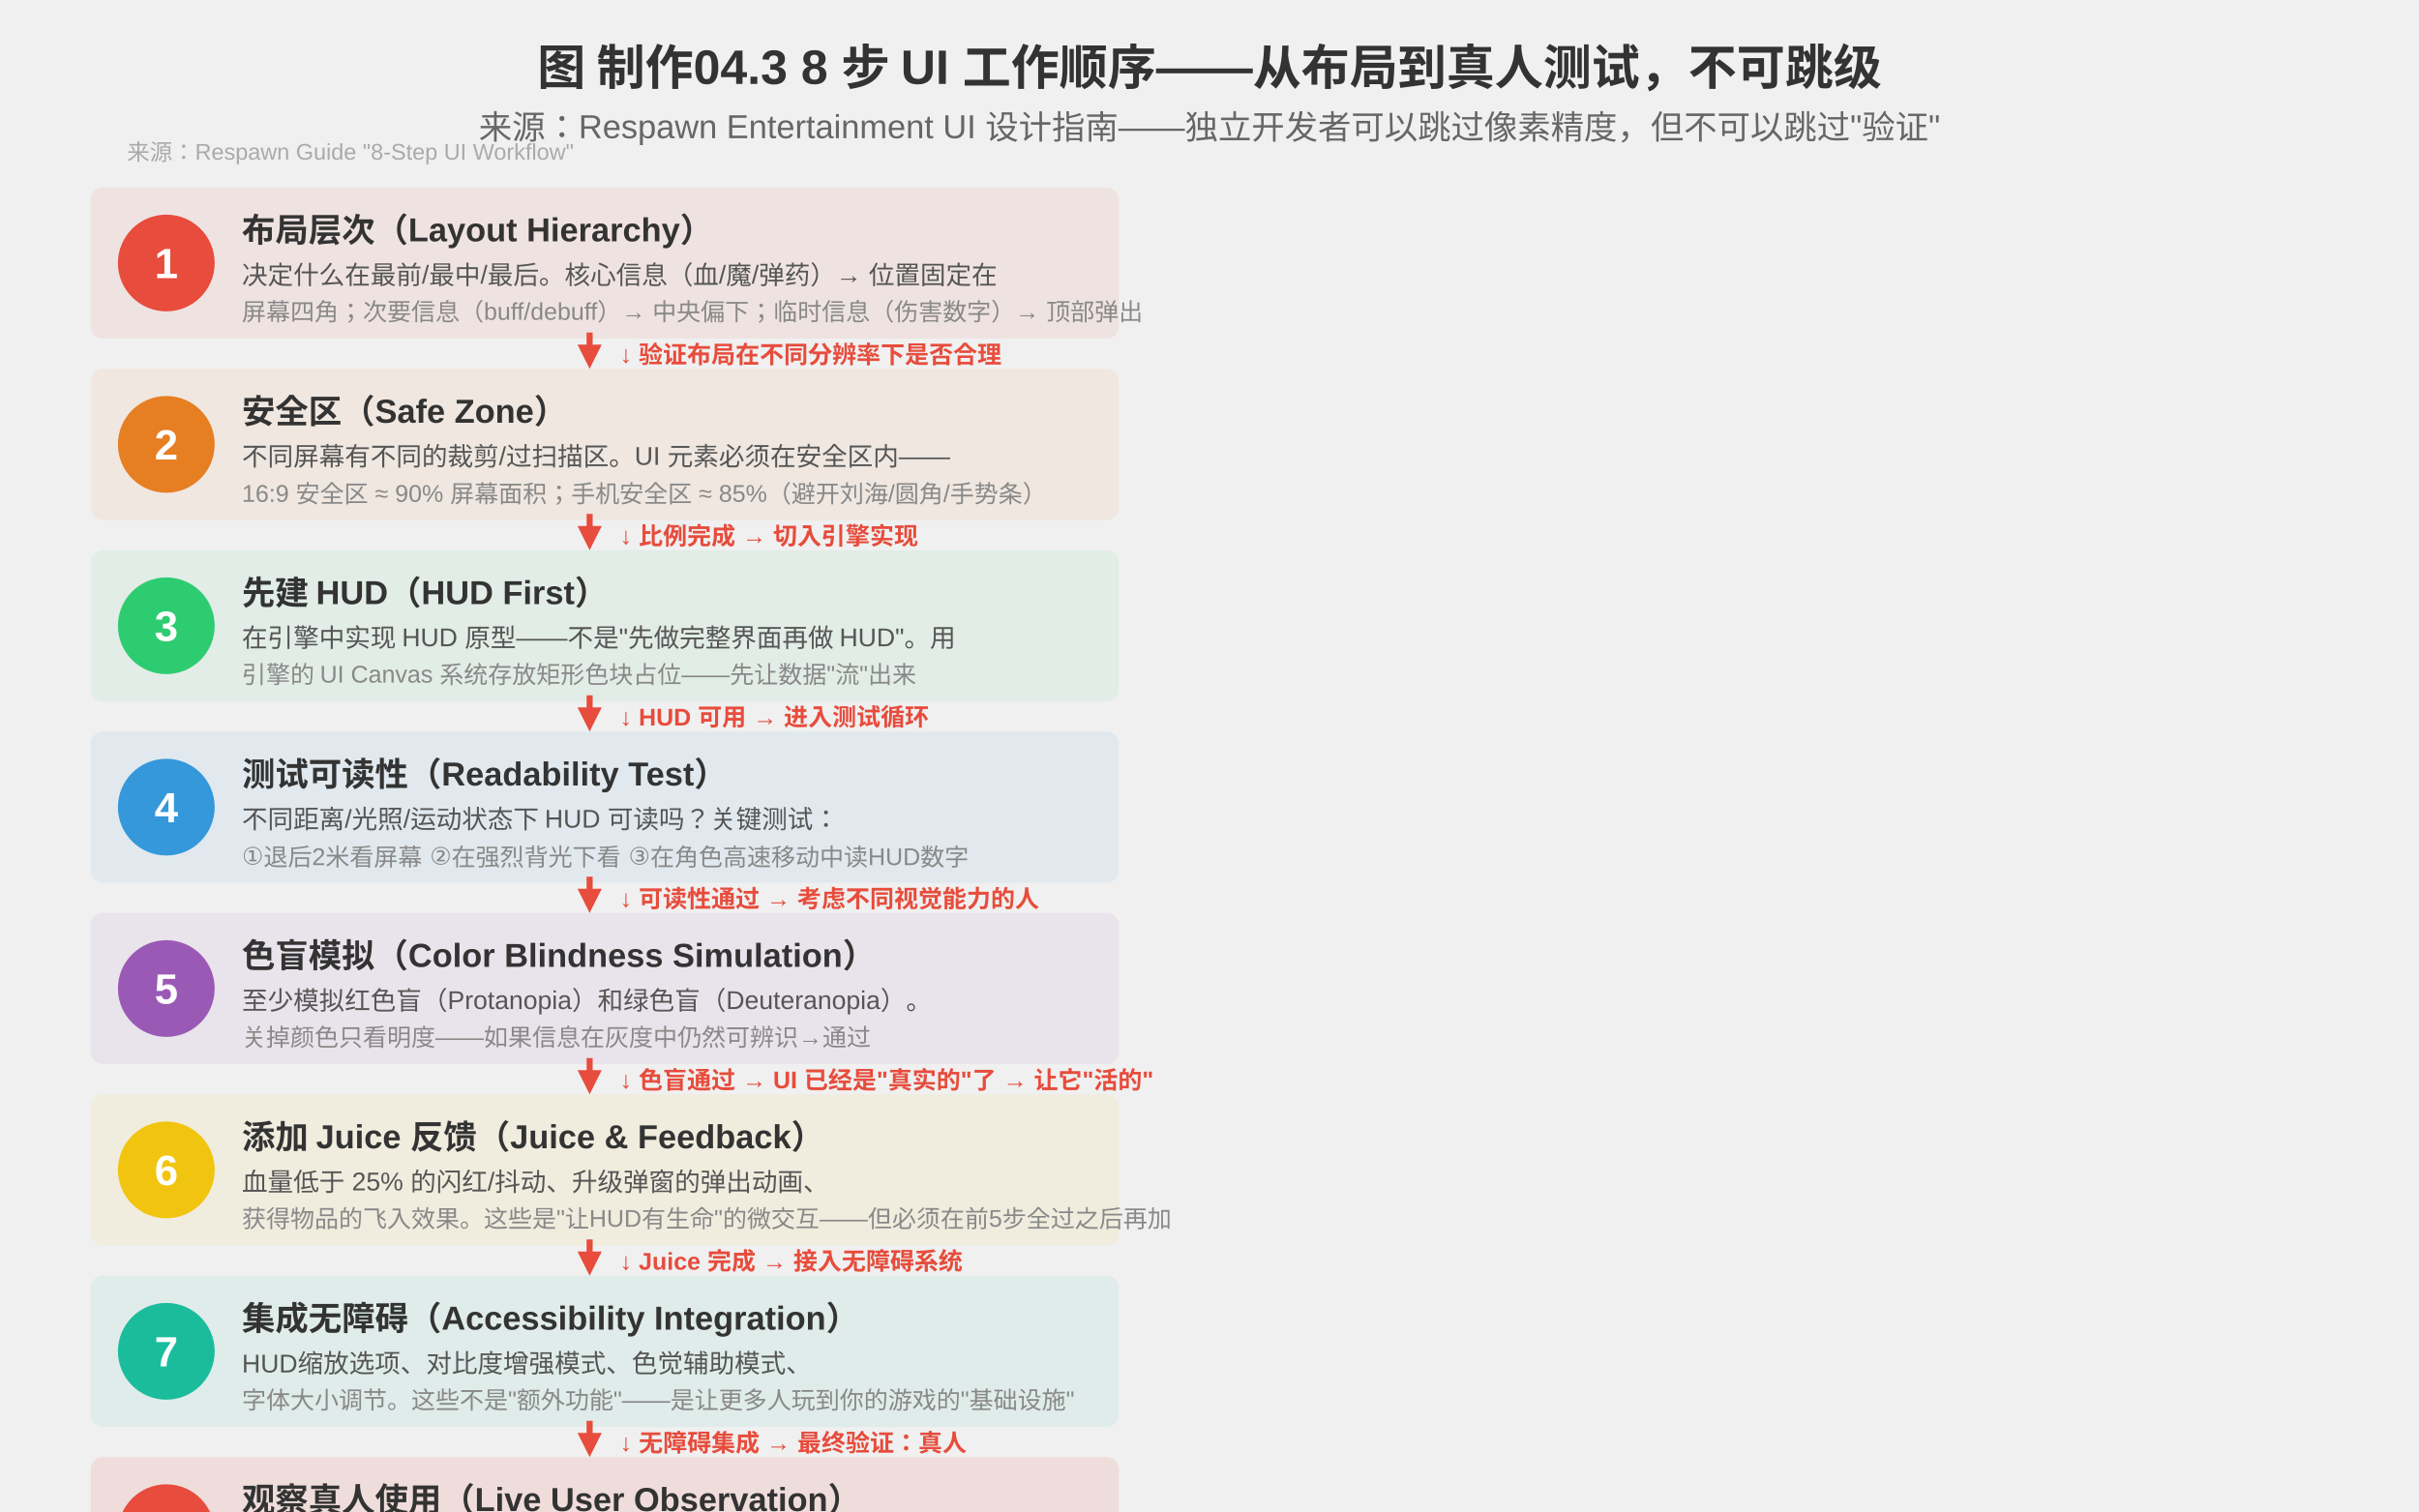
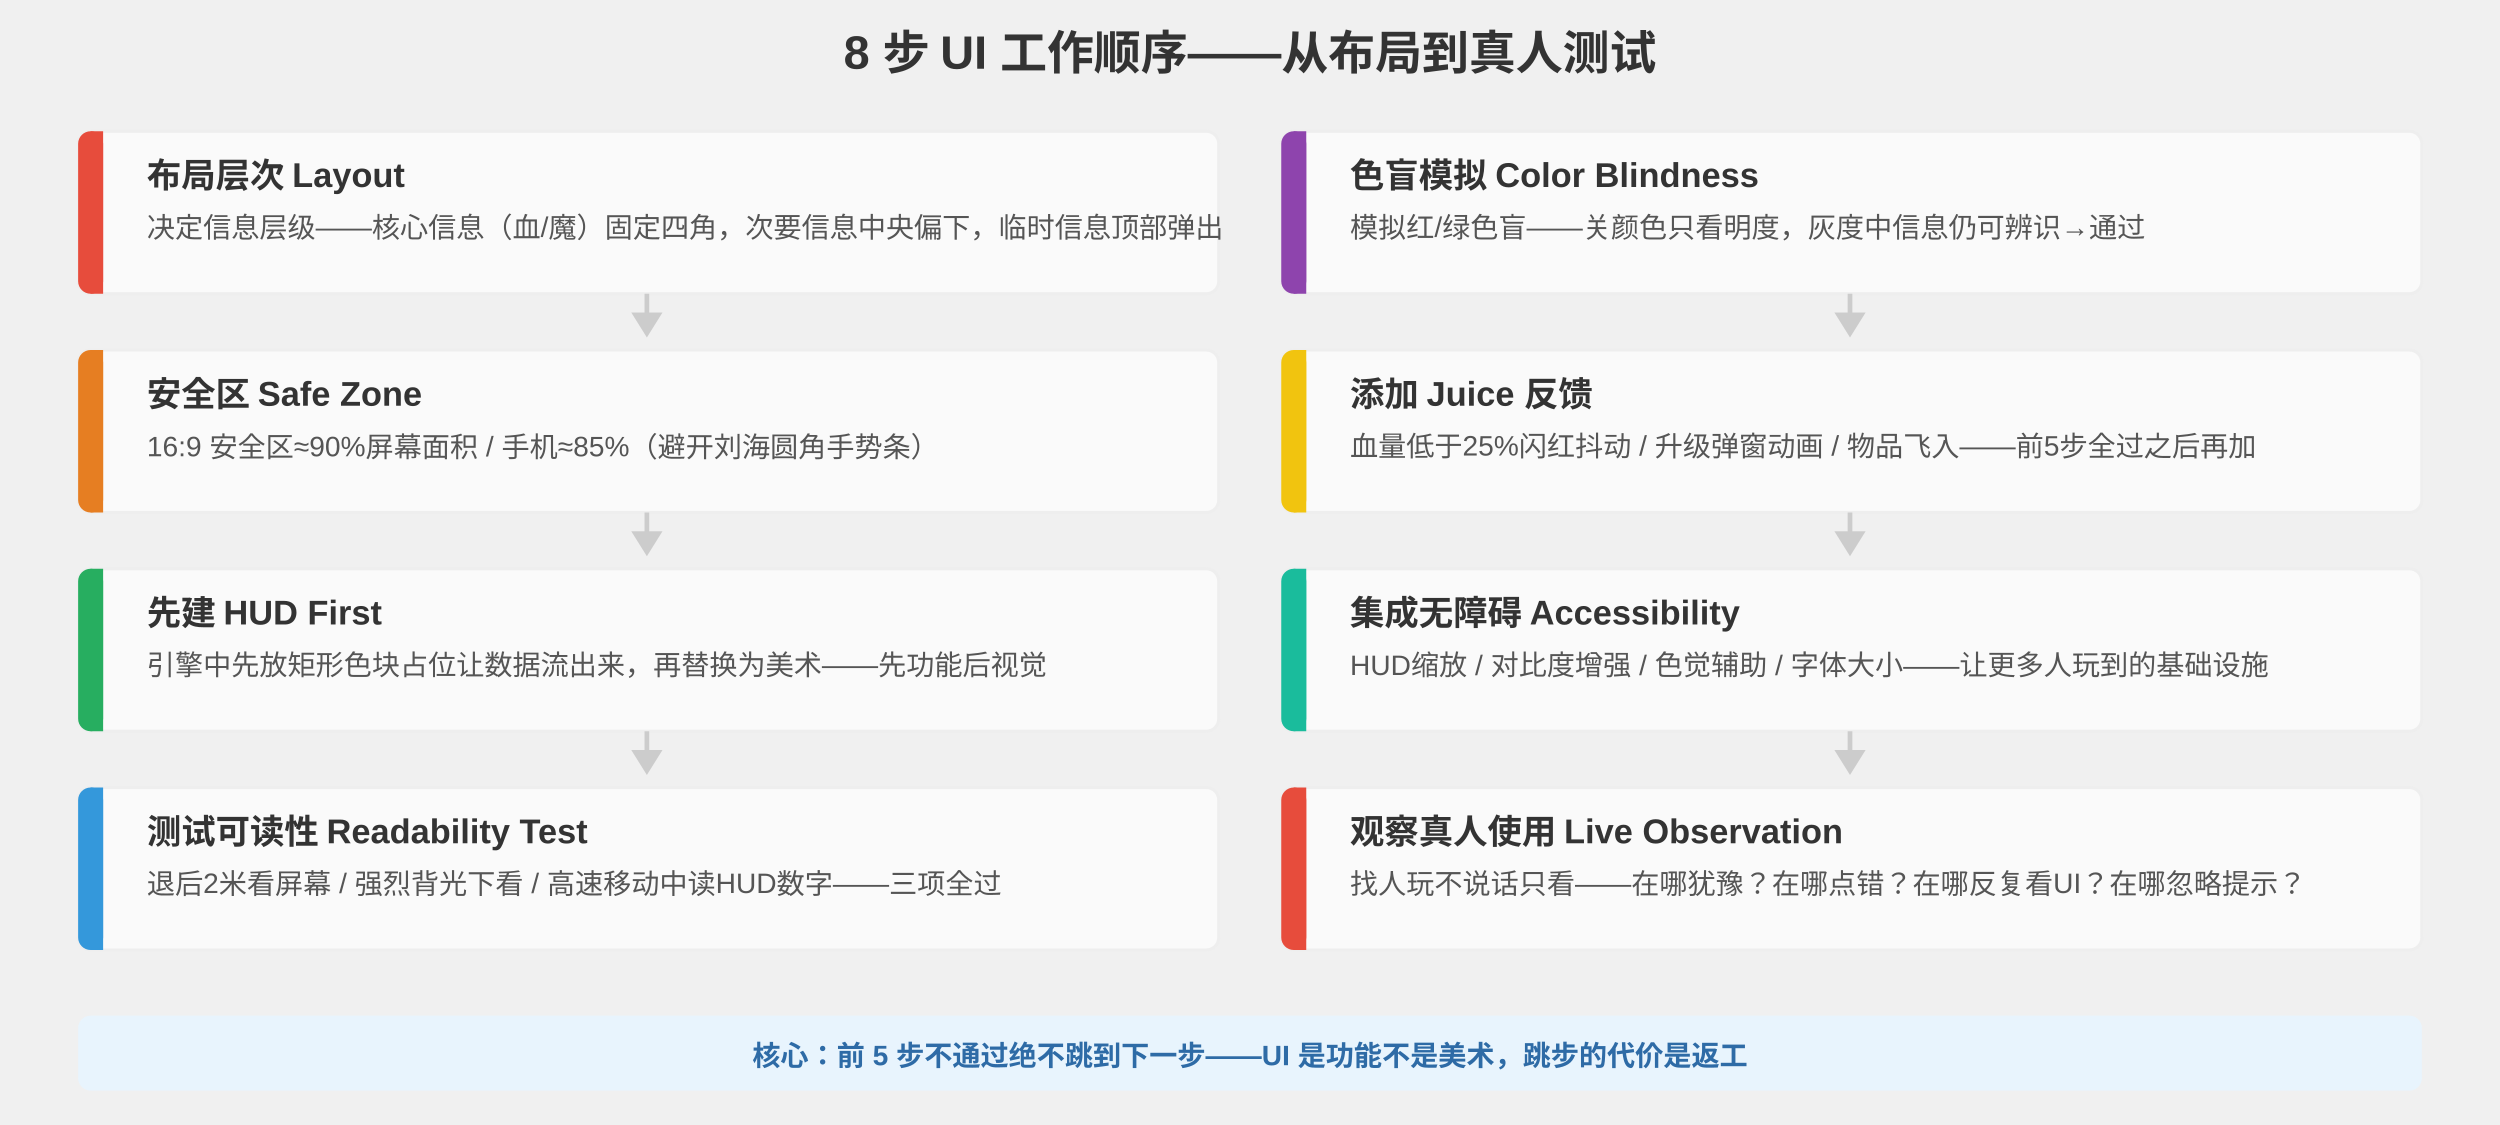
- <svg xmlns="http://www.w3.org/2000/svg" viewBox="0 0 800 500" width="800" height="500">
+ <svg xmlns="http://www.w3.org/2000/svg" viewBox="0 0 800 360" width="800" height="360">
  <style>
    text { font-family: 'PingFang SC','Microsoft YaHei',Arial,sans-serif; }
-     .title { font-size: 16px; font-weight: bold; fill: #333; }
-     .subtitle { font-size: 11px; fill: #666; }
-     .step-num { font-size: 14px; font-weight: bold; fill: #fff; text-anchor: middle; }
+     .title { font-size: 15px; font-weight: bold; fill: #333; }
+     .step-num { font-size: 13px; font-weight: bold; fill: #fff; text-anchor: middle; }
    .step-name { font-size: 11px; font-weight: bold; fill: #333; }
-     .step-en { font-size: 8px; fill: #999; }
-     .step-desc { font-size: 8.5px; fill: #555; }
-     .step-detail { font-size: 8px; fill: #888; }
-     .arrow-label { font-size: 8px; fill: #E74C3C; font-weight: bold; }
-     .source { font-size: 7.5px; fill: #aaa; }
+     .step-desc { font-size: 9px; fill: #555; }
+     .arrow { stroke: #ccc; stroke-width: 1.5; fill: none; }
  </style>
-   <text x="400" y="28" class="title" text-anchor="middle">图 制作04.3  8 步 UI 工作顺序——从布局到真人测试，不可跳级</text>
-   <text x="400" y="46" class="subtitle" text-anchor="middle">来源：Respawn Entertainment UI 设计指南——独立开发者可以跳过像素精度，但不可以跳过"验证"</text>
-   <text x="42" y="53" class="source">来源：Respawn Guide "8-Step UI Workflow"</text>
-   <g transform="translate(30, 62)">
-     <rect x="0" y="0" width="340" height="50" fill="#E74C3C" rx="4" opacity="0.08" />
-     <circle cx="25" cy="25" r="16" fill="#E74C3C" />
-     <text x="25" y="30" class="step-num" font-size="14">1</text>
-     <text x="50" y="18" class="step-name">布局层次（Layout Hierarchy）</text>
-     <text x="50" y="32" class="step-desc">决定什么在最前/最中/最后。核心信息（血/魔/弹药）→ 位置固定在</text>
-     <text x="50" y="44" class="step-detail">屏幕四角；次要信息（buff/debuff）→ 中央偏下；临时信息（伤害数字）→ 顶部弹出</text>
+   <text x="400" y="22" class="title" text-anchor="middle">8 步 UI 工作顺序——从布局到真人测试</text>
+   <g transform="translate(25, 42)">
+     <rect x="0" y="0" width="365" height="52" rx="4" fill="#fafafa" stroke="#eee" stroke-width="1" />
+     <rect x="0" y="0" width="8" height="52" rx="4" fill="#E74C3C" />
+     <rect x="4" y="0" width="4" height="52" fill="#E74C3C" />
+     <text x="22" y="18" class="step-name">布局层次 Layout</text>
+     <text x="22" y="34" class="step-desc">决定信息层级——核心信息（血/魔）固定四角，次要信息中央偏下，临时信息顶部弹出</text>
  </g>
-   <g transform="translate(195, 110)">
-     <line x1="0" y1="0" x2="0" y2="8" stroke="#E74C3C" stroke-width="2" />
-     <polygon points="0,12 -4,4 4,4" fill="#E74C3C" />
-     <text x="10" y="10" class="arrow-label">↓ 验证布局在不同分辨率下是否合理</text>
+   <line x1="207" y1="94" x2="207" y2="102" class="arrow" />
+   <polygon points="207,108 202,100 212,100" fill="#ccc" />
+   <g transform="translate(25, 112)">
+     <rect x="0" y="0" width="365" height="52" rx="4" fill="#fafafa" stroke="#eee" stroke-width="1" />
+     <rect x="0" y="0" width="8" height="52" rx="4" fill="#E67E22" />
+     <rect x="4" y="0" width="4" height="52" fill="#E67E22" />
+     <text x="22" y="18" class="step-name">安全区 Safe Zone</text>
+     <text x="22" y="34" class="step-desc">16:9 安全区≈90%屏幕面积 / 手机≈85%（避开刘海圆角手势条）</text>
  </g>
-   <g transform="translate(30, 122)">
-     <rect x="0" y="0" width="340" height="50" fill="#E67E22" rx="4" opacity="0.08" />
-     <circle cx="25" cy="25" r="16" fill="#E67E22" />
-     <text x="25" y="30" class="step-num">2</text>
-     <text x="50" y="18" class="step-name">安全区（Safe Zone）</text>
-     <text x="50" y="32" class="step-desc">不同屏幕有不同的裁剪/过扫描区。UI 元素必须在安全区内——</text>
-     <text x="50" y="44" class="step-detail">16:9 安全区 ≈ 90% 屏幕面积；手机安全区 ≈ 85%（避开刘海/圆角/手势条）</text>
+   <line x1="207" y1="164" x2="207" y2="172" class="arrow" />
+   <polygon points="207,178 202,170 212,170" fill="#ccc" />
+   <g transform="translate(25, 182)">
+     <rect x="0" y="0" width="365" height="52" rx="4" fill="#fafafa" stroke="#eee" stroke-width="1" />
+     <rect x="0" y="0" width="8" height="52" rx="4" fill="#27AE60" />
+     <rect x="4" y="0" width="4" height="52" fill="#27AE60" />
+     <text x="22" y="18" class="step-name">先建 HUD First</text>
+     <text x="22" y="34" class="step-desc">引擎中先放矩形色块占位让数据流出来，再替换为美术——先功能后视觉</text>
  </g>
-   <g transform="translate(195, 170)">
-     <line x1="0" y1="0" x2="0" y2="8" stroke="#E74C3C" stroke-width="2" />
-     <polygon points="0,12 -4,4 4,4" fill="#E74C3C" />
-     <text x="10" y="10" class="arrow-label">↓ 比例完成 → 切入引擎实现</text>
+   <line x1="207" y1="234" x2="207" y2="242" class="arrow" />
+   <polygon points="207,248 202,240 212,240" fill="#ccc" />
+   <g transform="translate(25, 252)">
+     <rect x="0" y="0" width="365" height="52" rx="4" fill="#fafafa" stroke="#eee" stroke-width="1" />
+     <rect x="0" y="0" width="8" height="52" rx="4" fill="#3498DB" />
+     <rect x="4" y="0" width="4" height="52" fill="#3498DB" />
+     <text x="22" y="18" class="step-name">测试可读性 Readability Test</text>
+     <text x="22" y="34" class="step-desc">退后2米看屏幕 / 强烈背光下看 / 高速移动中读HUD数字——三项全过</text>
  </g>
-   <g transform="translate(30, 182)">
-     <rect x="0" y="0" width="340" height="50" fill="#2ECC71" rx="4" opacity="0.08" />
-     <circle cx="25" cy="25" r="16" fill="#2ECC71" />
-     <text x="25" y="30" class="step-num">3</text>
-     <text x="50" y="18" class="step-name">先建 HUD（HUD First）</text>
-     <text x="50" y="32" class="step-desc">在引擎中实现 HUD 原型——不是"先做完整界面再做 HUD"。用</text>
-     <text x="50" y="44" class="step-detail">引擎的 UI Canvas 系统存放矩形色块占位——先让数据"流"出来</text>
+   <g transform="translate(410, 42)">
+     <rect x="0" y="0" width="365" height="52" rx="4" fill="#fafafa" stroke="#eee" stroke-width="1" />
+     <rect x="0" y="0" width="8" height="52" rx="4" fill="#8E44AD" />
+     <rect x="4" y="0" width="4" height="52" fill="#8E44AD" />
+     <text x="22" y="18" class="step-name">色盲模拟 Color Blindness</text>
+     <text x="22" y="34" class="step-desc">模拟红/绿色盲——关颜色只看明度，灰度中信息仍可辨识→通过</text>
  </g>
-   <g transform="translate(195, 230)">
-     <line x1="0" y1="0" x2="0" y2="8" stroke="#E74C3C" stroke-width="2" />
-     <polygon points="0,12 -4,4 4,4" fill="#E74C3C" />
-     <text x="10" y="10" class="arrow-label">↓ HUD 可用 → 进入测试循环</text>
+   <line x1="592" y1="94" x2="592" y2="102" class="arrow" />
+   <polygon points="592,108 587,100 597,100" fill="#ccc" />
+   <g transform="translate(410, 112)">
+     <rect x="0" y="0" width="365" height="52" rx="4" fill="#fafafa" stroke="#eee" stroke-width="1" />
+     <rect x="0" y="0" width="8" height="52" rx="4" fill="#F1C40F" />
+     <rect x="4" y="0" width="4" height="52" fill="#F1C40F" />
+     <text x="22" y="18" class="step-name">添加 Juice 反馈</text>
+     <text x="22" y="34" class="step-desc">血量低于25%闪红抖动 / 升级弹窗动画 / 物品飞入——前5步全过之后再加</text>
  </g>
-   <g transform="translate(30, 242)">
-     <rect x="0" y="0" width="340" height="50" fill="#3498DB" rx="4" opacity="0.08" />
-     <circle cx="25" cy="25" r="16" fill="#3498DB" />
-     <text x="25" y="30" class="step-num">4</text>
-     <text x="50" y="18" class="step-name">测试可读性（Readability Test）</text>
-     <text x="50" y="32" class="step-desc">不同距离/光照/运动状态下 HUD 可读吗？关键测试：</text>
-     <text x="50" y="44" class="step-detail">①退后2米看屏幕 ②在强烈背光下看 ③在角色高速移动中读HUD数字</text>
+   <line x1="592" y1="164" x2="592" y2="172" class="arrow" />
+   <polygon points="592,178 587,170 597,170" fill="#ccc" />
+   <g transform="translate(410, 182)">
+     <rect x="0" y="0" width="365" height="52" rx="4" fill="#fafafa" stroke="#eee" stroke-width="1" />
+     <rect x="0" y="0" width="8" height="52" rx="4" fill="#1ABC9C" />
+     <rect x="4" y="0" width="4" height="52" fill="#1ABC9C" />
+     <text x="22" y="18" class="step-name">集成无障碍 Accessibility</text>
+     <text x="22" y="34" class="step-desc">HUD缩放 / 对比度增强 / 色觉辅助 / 字体大小——让更多人玩到的基础设施</text>
  </g>
-   <g transform="translate(195, 290)">
-     <line x1="0" y1="0" x2="0" y2="8" stroke="#E74C3C" stroke-width="2" />
-     <polygon points="0,12 -4,4 4,4" fill="#E74C3C" />
-     <text x="10" y="10" class="arrow-label">↓ 可读性通过 → 考虑不同视觉能力的人</text>
+   <line x1="592" y1="234" x2="592" y2="242" class="arrow" />
+   <polygon points="592,248 587,240 597,240" fill="#ccc" />
+   <g transform="translate(410, 252)">
+     <rect x="0" y="0" width="365" height="52" rx="4" fill="#fafafa" stroke="#eee" stroke-width="1" />
+     <rect x="0" y="0" width="8" height="52" rx="4" fill="#E74C3C" />
+     <rect x="4" y="0" width="4" height="52" fill="#E74C3C" />
+     <text x="22" y="18" class="step-name">观察真人使用 Live Observation</text>
+     <text x="22" y="34" class="step-desc">找人玩不说话只看——在哪犹豫？在哪点错？在哪反复看UI？在哪忽略提示？</text>
  </g>
-   <g transform="translate(30, 302)">
-     <rect x="0" y="0" width="340" height="50" fill="#9B59B6" rx="4" opacity="0.08" />
-     <circle cx="25" cy="25" r="16" fill="#9B59B6" />
-     <text x="25" y="30" class="step-num">5</text>
-     <text x="50" y="18" class="step-name">色盲模拟（Color Blindness Simulation）</text>
-     <text x="50" y="32" class="step-desc">至少模拟红色盲（Protanopia）和绿色盲（Deuteranopia）。</text>
-     <text x="50" y="44" class="step-detail">关掉颜色只看明度——如果信息在灰度中仍然可辨识→通过</text>
-   </g>
-   <g transform="translate(195, 350)">
-     <line x1="0" y1="0" x2="0" y2="8" stroke="#E74C3C" stroke-width="2" />
-     <polygon points="0,12 -4,4 4,4" fill="#E74C3C" />
-     <text x="10" y="10" class="arrow-label">↓ 色盲通过 → UI 已经是"真实的"了 → 让它"活的"</text>
-   </g>
-   <g transform="translate(30, 362)">
-     <rect x="0" y="0" width="340" height="50" fill="#F1C40F" rx="4" opacity="0.08" />
-     <circle cx="25" cy="25" r="16" fill="#F1C40F" />
-     <text x="25" y="30" class="step-num" fill="#333">6</text>
-     <text x="50" y="18" class="step-name">添加 Juice 反馈（Juice &amp; Feedback）</text>
-     <text x="50" y="32" class="step-desc">血量低于 25% 的闪红/抖动、升级弹窗的弹出动画、</text>
-     <text x="50" y="44" class="step-detail">获得物品的飞入效果。这些是"让HUD有生命"的微交互——但必须在前5步全过之后再加</text>
-   </g>
-   <g transform="translate(195, 410)">
-     <line x1="0" y1="0" x2="0" y2="8" stroke="#E74C3C" stroke-width="2" />
-     <polygon points="0,12 -4,4 4,4" fill="#E74C3C" />
-     <text x="10" y="10" class="arrow-label">↓ Juice 完成 → 接入无障碍系统</text>
-   </g>
-   <g transform="translate(30, 422)">
-     <rect x="0" y="0" width="340" height="50" fill="#1ABC9C" rx="4" opacity="0.08" />
-     <circle cx="25" cy="25" r="16" fill="#1ABC9C" />
-     <text x="25" y="30" class="step-num">7</text>
-     <text x="50" y="18" class="step-name">集成无障碍（Accessibility Integration）</text>
-     <text x="50" y="32" class="step-desc">HUD缩放选项、对比度增强模式、色觉辅助模式、</text>
-     <text x="50" y="44" class="step-detail">字体大小调节。这些不是"额外功能"——是让更多人玩到你的游戏的"基础设施"</text>
-   </g>
-   <g transform="translate(195, 470)">
-     <line x1="0" y1="0" x2="0" y2="8" stroke="#E74C3C" stroke-width="2" />
-     <polygon points="0,12 -4,4 4,4" fill="#E74C3C" />
-     <text x="10" y="10" class="arrow-label">↓ 无障碍集成 → 最终验证：真人</text>
-   </g>
-   <g transform="translate(30, 482)">
-     <rect x="0" y="0" width="340" height="50" fill="#E74C3C" rx="4" opacity="0.12" />
-     <circle cx="25" cy="25" r="16" fill="#E74C3C" />
-     <text x="25" y="30" class="step-num">8</text>
-     <text x="50" y="18" class="step-name">观察真人使用（Live User Observation）</text>
-     <text x="50" y="32" class="step-desc">找人玩——不说话——只看。看他们：在哪里犹豫了？</text>
-     <text x="50" y="44" class="step-detail">在哪里点错了？在哪里反复看 UI？在哪里完全忽略 UI 提示？</text>
-   </g>
+   <rect x="25" y="325" width="750" height="24" rx="4" fill="#E8F4FD" />
+   <text x="400" y="341" style="font-size:9px;fill:#2E6BA6;text-anchor:middle;font-weight:bold;">核心：前 5 步不通过绝不跳到下一步——UI 是功能不是美术，跳步的代价是返工</text>
</svg>
